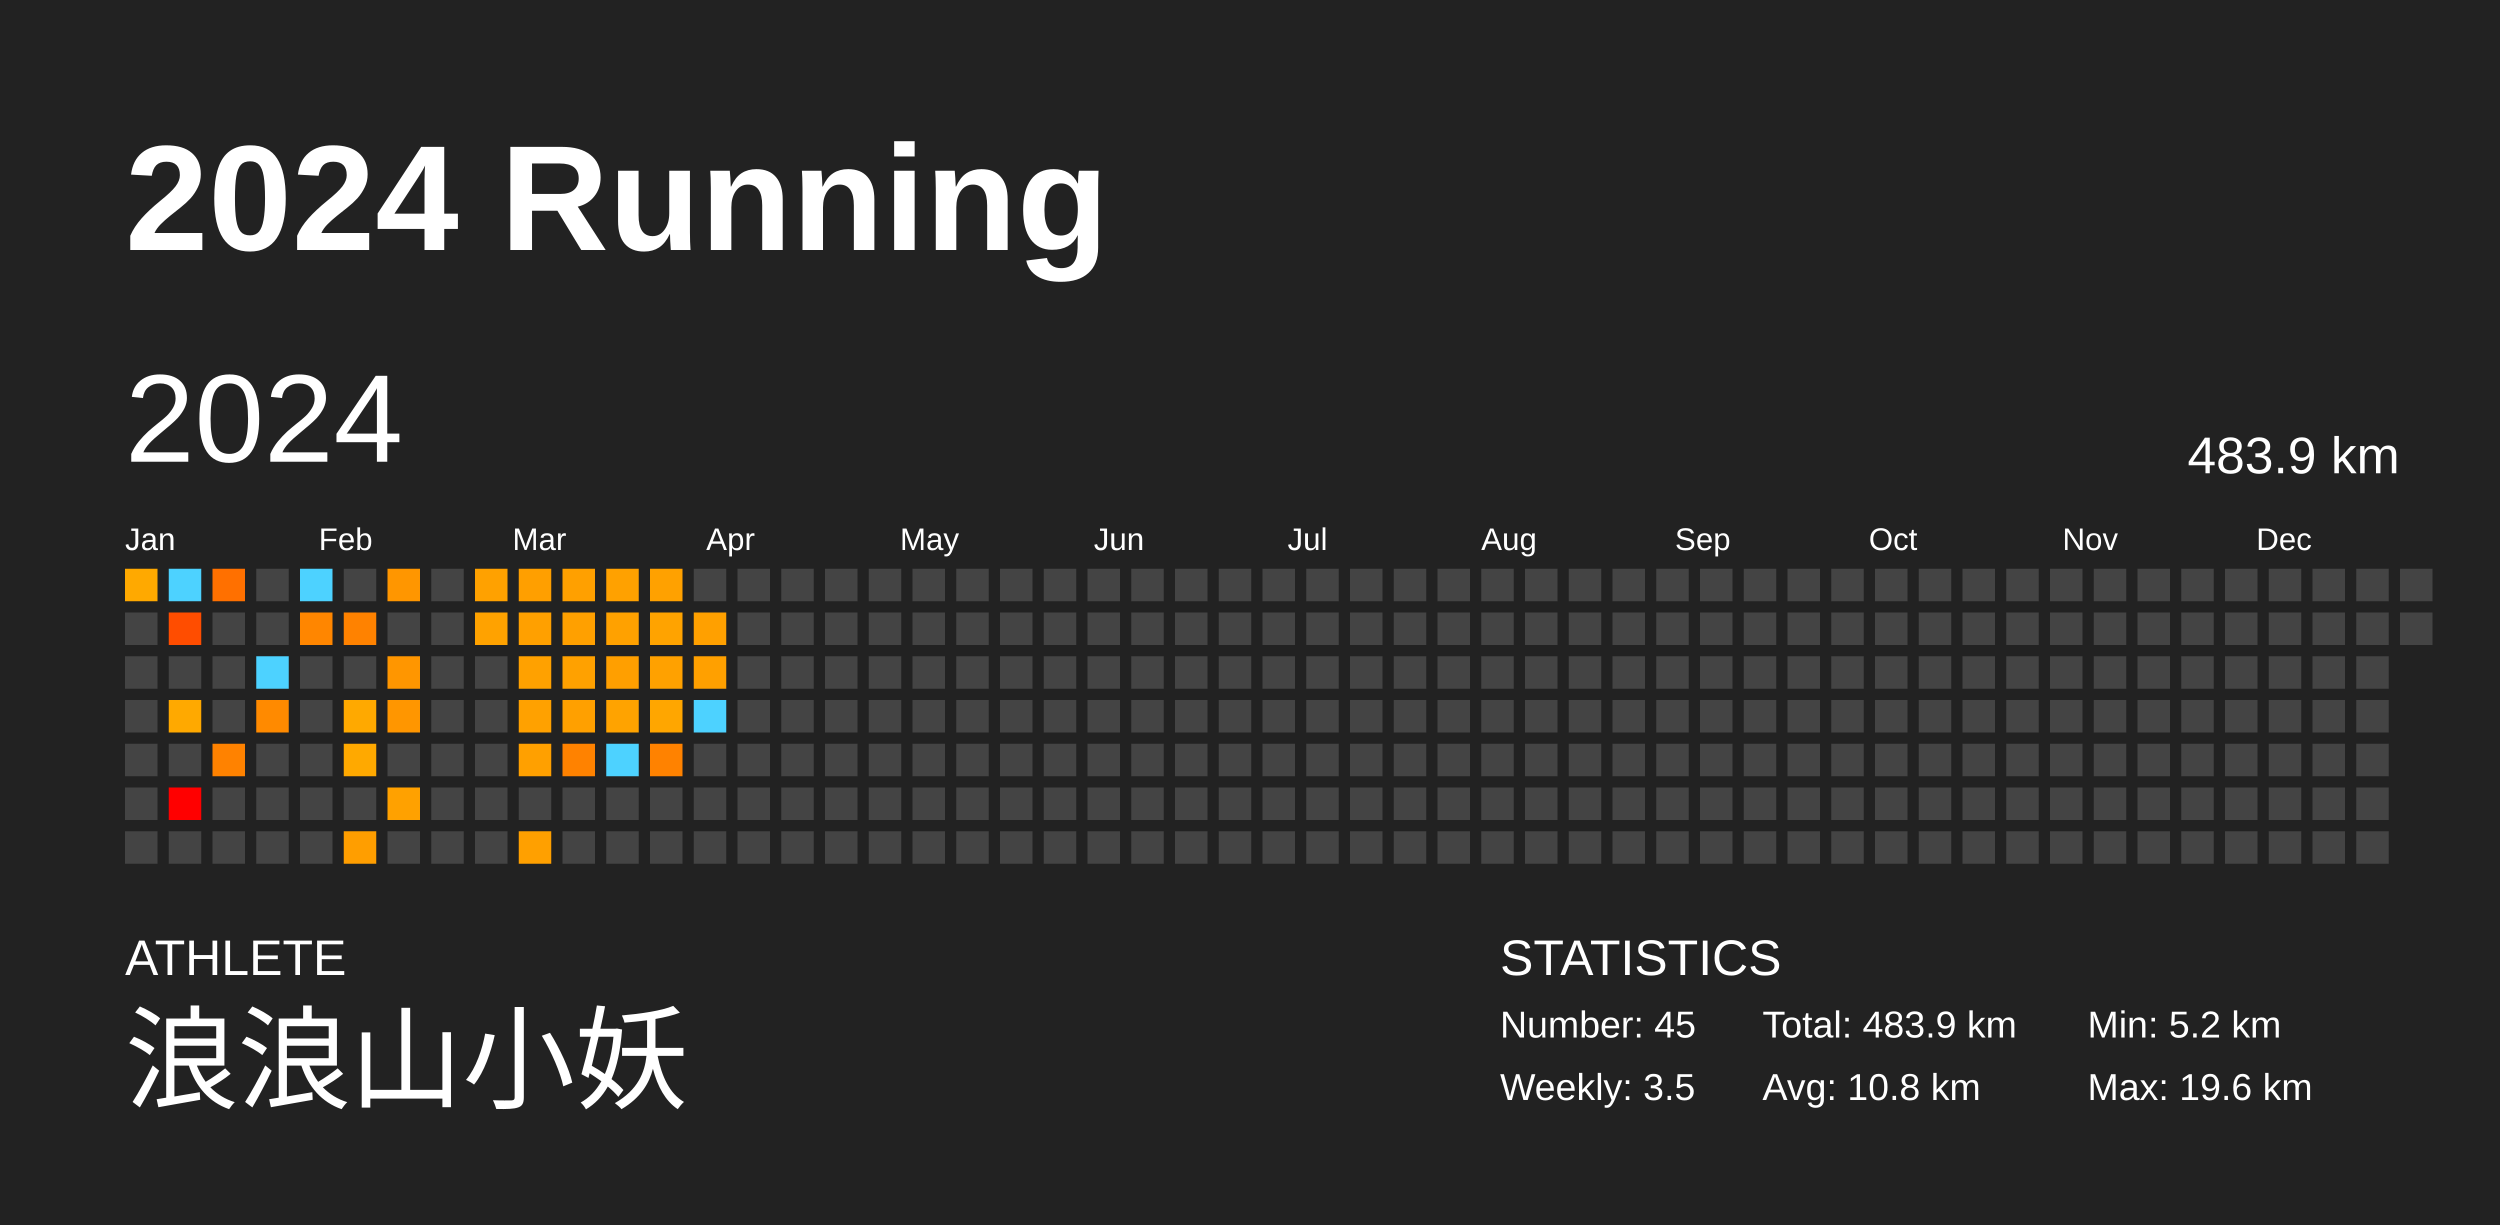
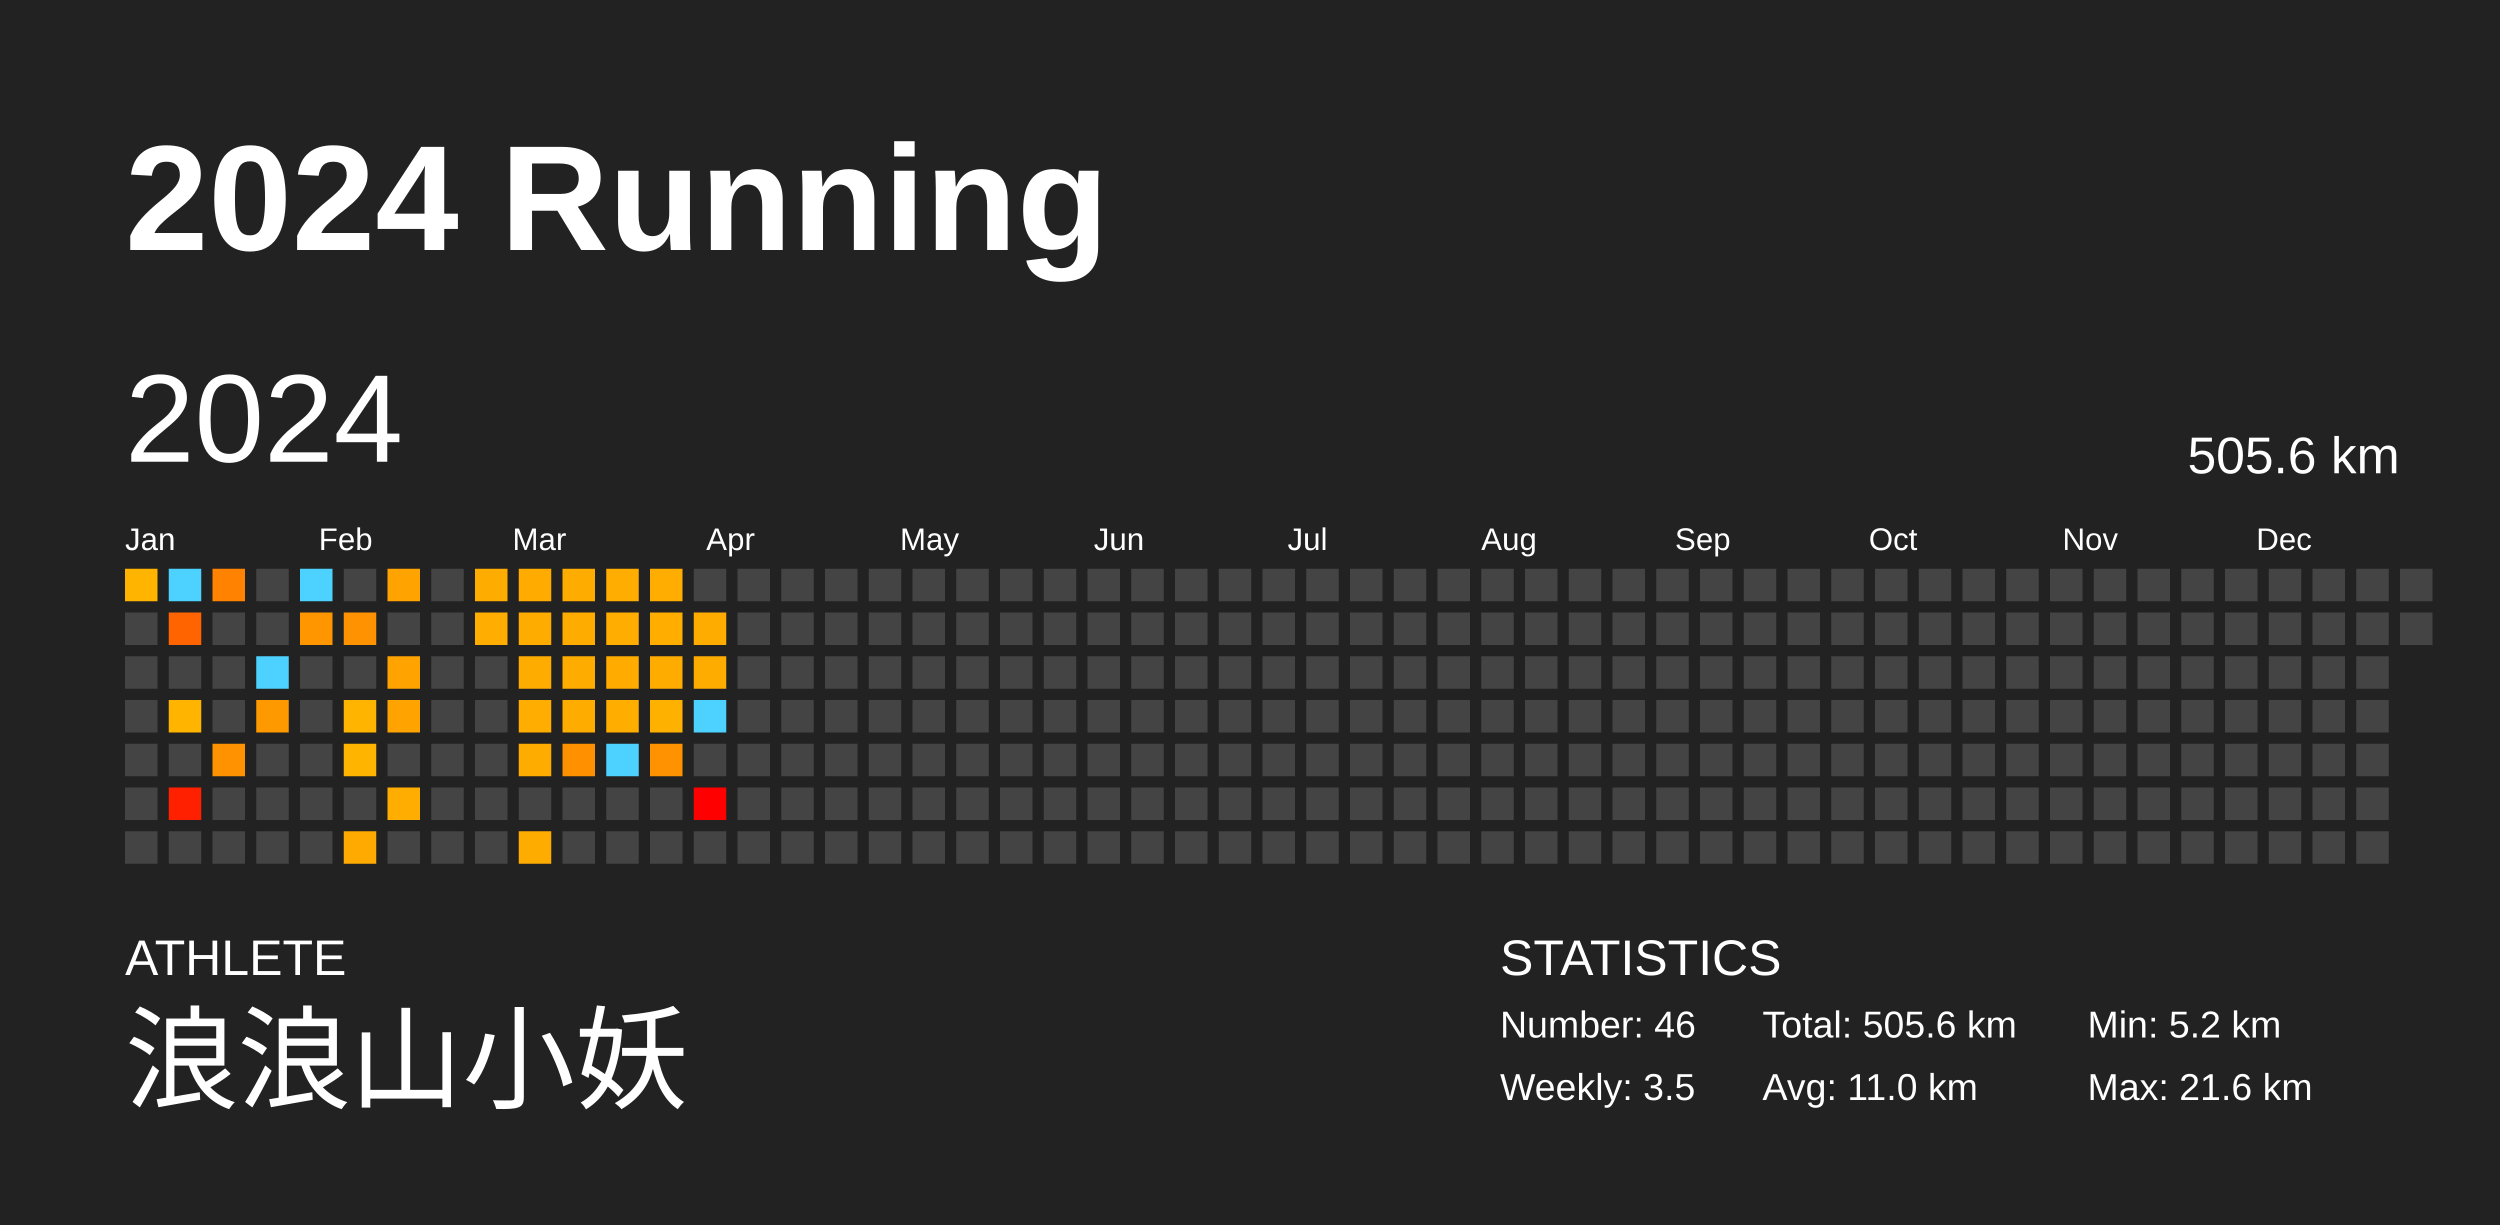
<svg xmlns="http://www.w3.org/2000/svg" baseProfile="full" height="98mm" version="1.1" viewBox="0,0,200,98" width="200mm">
  <defs />
  <rect fill="#222222" height="98" width="200" x="0" y="0" />
  <text fill="#FFFFFF" style="font-size:12px; font-family:Arial; font-weight:bold;" x="10" y="20">2024 Running</text>
  <text fill="#FFFFFF" style="font-size:4px; font-family:Arial" x="10" y="78">ATHLETE</text>
  <text fill="#FFFFFF" style="font-size:9px; font-family:Arial" x="10" y="88">浪浪山小妖</text>
  <text fill="#FFFFFF" style="font-size:4px; font-family:Arial" x="120" y="78">STATISTICS</text>
-   <text fill="#FFFFFF" style="font-size:3px; font-family:Arial" x="120" y="83">Number: 45</text>
+   <text fill="#FFFFFF" style="font-size:3px; font-family:Arial" x="120" y="83">Number: 46</text>
  <text fill="#FFFFFF" style="font-size:3px; font-family:Arial" x="120" y="88">Weekly: 3.5</text>
-   <text fill="#FFFFFF" style="font-size:3px; font-family:Arial" x="141" y="83">Total: 483.9 km</text>
-   <text fill="#FFFFFF" style="font-size:3px; font-family:Arial" x="141" y="88">Avg: 10.8 km</text>
+   <text fill="#FFFFFF" style="font-size:3px; font-family:Arial" x="141" y="83">Total: 505.6 km</text>
+   <text fill="#FFFFFF" style="font-size:3px; font-family:Arial" x="141" y="88">Avg: 11.0 km</text>
  <text fill="#FFFFFF" style="font-size:3px; font-family:Arial" x="167" y="83">Min: 5.2 km</text>
-   <text fill="#FFFFFF" style="font-size:3px; font-family:Arial" x="167" y="88">Max: 19.6 km</text>
+   <text fill="#FFFFFF" style="font-size:3px; font-family:Arial" x="167" y="88">Max: 21.6 km</text>
  <text dominant-baseline="hanging" fill="#FFFFFF" style="font-size:10.0px; font-family:Arial;" x="10" y="30">2024</text>
-   <text dominant-baseline="hanging" fill="#FFFFFF" style="font-size:4.125px; font-family:Arial;" x="175" y="35">483.9 km</text>
+   <text dominant-baseline="hanging" fill="#FFFFFF" style="font-size:4.125px; font-family:Arial;" x="175" y="35">505.6 km</text>
  <text fill="#FFFFFF" style="font-size:2.5px; font-family:Arial" x="10.0" y="44">Jan</text>
  <text fill="#FFFFFF" style="font-size:2.5px; font-family:Arial" x="25.5" y="44">Feb</text>
  <text fill="#FFFFFF" style="font-size:2.5px; font-family:Arial" x="41.0" y="44">Mar</text>
  <text fill="#FFFFFF" style="font-size:2.5px; font-family:Arial" x="56.5" y="44">Apr</text>
  <text fill="#FFFFFF" style="font-size:2.5px; font-family:Arial" x="72.0" y="44">May</text>
  <text fill="#FFFFFF" style="font-size:2.5px; font-family:Arial" x="87.5" y="44">Jun</text>
  <text fill="#FFFFFF" style="font-size:2.5px; font-family:Arial" x="103.0" y="44">Jul</text>
  <text fill="#FFFFFF" style="font-size:2.5px; font-family:Arial" x="118.5" y="44">Aug</text>
  <text fill="#FFFFFF" style="font-size:2.5px; font-family:Arial" x="134.0" y="44">Sep</text>
  <text fill="#FFFFFF" style="font-size:2.5px; font-family:Arial" x="149.5" y="44">Oct</text>
  <text fill="#FFFFFF" style="font-size:2.5px; font-family:Arial" x="165.0" y="44">Nov</text>
  <text fill="#FFFFFF" style="font-size:2.5px; font-family:Arial" x="180.5" y="44">Dec</text>
-   <rect fill="#ffa900" height="2.6" width="2.6" x="10.0" y="45.5" />
+   <rect fill="#ffb400" height="2.6" width="2.6" x="10.0" y="45.5" />
  <rect fill="#444444" height="2.6" width="2.6" x="10.0" y="49.0" />
  <rect fill="#444444" height="2.6" width="2.6" x="10.0" y="52.5" />
  <rect fill="#444444" height="2.6" width="2.6" x="10.0" y="56.0" />
  <rect fill="#444444" height="2.6" width="2.6" x="10.0" y="59.5" />
  <rect fill="#444444" height="2.6" width="2.6" x="10.0" y="63.0" />
  <rect fill="#444444" height="2.6" width="2.6" x="10.0" y="66.5" />
  <rect fill="#4dd2ff" height="2.6" width="2.6" x="13.5" y="45.5" />
-   <rect fill="#ff4d00" height="2.6" width="2.6" x="13.5" y="49.0" />
+   <rect fill="#ff6400" height="2.6" width="2.6" x="13.5" y="49.0" />
  <rect fill="#444444" height="2.6" width="2.6" x="13.5" y="52.5" />
-   <rect fill="#ffa900" height="2.6" width="2.6" x="13.5" y="56.0" />
+   <rect fill="#ffb400" height="2.6" width="2.6" x="13.5" y="56.0" />
  <rect fill="#444444" height="2.6" width="2.6" x="13.5" y="59.5" />
-   <rect fill="#ff0000" height="2.6" width="2.6" x="13.5" y="63.0" />
+   <rect fill="#ff2000" height="2.6" width="2.6" x="13.5" y="63.0" />
  <rect fill="#444444" height="2.6" width="2.6" x="13.5" y="66.5" />
-   <rect fill="#ff7000" height="2.6" width="2.6" x="17.0" y="45.5" />
+   <rect fill="#ff8200" height="2.6" width="2.6" x="17.0" y="45.5" />
  <rect fill="#444444" height="2.6" width="2.6" x="17.0" y="49.0" />
  <rect fill="#444444" height="2.6" width="2.6" x="17.0" y="52.5" />
  <rect fill="#444444" height="2.6" width="2.6" x="17.0" y="56.0" />
-   <rect fill="#ff8200" height="2.6" width="2.6" x="17.0" y="59.5" />
+   <rect fill="#ff9200" height="2.6" width="2.6" x="17.0" y="59.5" />
  <rect fill="#444444" height="2.6" width="2.6" x="17.0" y="63.0" />
  <rect fill="#444444" height="2.6" width="2.6" x="17.0" y="66.5" />
  <rect fill="#444444" height="2.6" width="2.6" x="20.5" y="45.5" />
  <rect fill="#444444" height="2.6" width="2.6" x="20.5" y="49.0" />
  <rect fill="#4dd2ff" height="2.6" width="2.6" x="20.5" y="52.5" />
-   <rect fill="#ff8a00" height="2.6" width="2.6" x="20.5" y="56.0" />
+   <rect fill="#ff9900" height="2.6" width="2.6" x="20.5" y="56.0" />
  <rect fill="#444444" height="2.6" width="2.6" x="20.5" y="59.5" />
  <rect fill="#444444" height="2.6" width="2.6" x="20.5" y="63.0" />
  <rect fill="#444444" height="2.6" width="2.6" x="20.5" y="66.5" />
  <rect fill="#4dd2ff" height="2.6" width="2.6" x="24.0" y="45.5" />
-   <rect fill="#ff8600" height="2.6" width="2.6" x="24.0" y="49.0" />
+   <rect fill="#ff9600" height="2.6" width="2.6" x="24.0" y="49.0" />
  <rect fill="#444444" height="2.6" width="2.6" x="24.0" y="52.5" />
  <rect fill="#444444" height="2.6" width="2.6" x="24.0" y="56.0" />
  <rect fill="#444444" height="2.6" width="2.6" x="24.0" y="59.5" />
  <rect fill="#444444" height="2.6" width="2.6" x="24.0" y="63.0" />
  <rect fill="#444444" height="2.6" width="2.6" x="24.0" y="66.5" />
  <rect fill="#444444" height="2.6" width="2.6" x="27.5" y="45.5" />
-   <rect fill="#ff8200" height="2.6" width="2.6" x="27.5" y="49.0" />
+   <rect fill="#ff9200" height="2.6" width="2.6" x="27.5" y="49.0" />
  <rect fill="#444444" height="2.6" width="2.6" x="27.5" y="52.5" />
-   <rect fill="#ffa900" height="2.6" width="2.6" x="27.5" y="56.0" />
-   <rect fill="#ffa900" height="2.6" width="2.6" x="27.5" y="59.5" />
+   <rect fill="#ffb400" height="2.6" width="2.6" x="27.5" y="56.0" />
+   <rect fill="#ffb400" height="2.6" width="2.6" x="27.5" y="59.5" />
  <rect fill="#444444" height="2.6" width="2.6" x="27.5" y="63.0" />
-   <rect fill="#ff9e00" height="2.6" width="2.6" x="27.5" y="66.5" />
-   <rect fill="#ff9600" height="2.6" width="2.6" x="31.0" y="45.5" />
+   <rect fill="#ffaa00" height="2.6" width="2.6" x="27.5" y="66.5" />
+   <rect fill="#ffa300" height="2.6" width="2.6" x="31.0" y="45.5" />
  <rect fill="#444444" height="2.6" width="2.6" x="31.0" y="49.0" />
-   <rect fill="#ff9600" height="2.6" width="2.6" x="31.0" y="52.5" />
-   <rect fill="#ff9600" height="2.6" width="2.6" x="31.0" y="56.0" />
+   <rect fill="#ffa300" height="2.6" width="2.6" x="31.0" y="52.5" />
+   <rect fill="#ffa300" height="2.6" width="2.6" x="31.0" y="56.0" />
  <rect fill="#444444" height="2.6" width="2.6" x="31.0" y="59.5" />
-   <rect fill="#ffa100" height="2.6" width="2.6" x="31.0" y="63.0" />
+   <rect fill="#ffad00" height="2.6" width="2.6" x="31.0" y="63.0" />
  <rect fill="#444444" height="2.6" width="2.6" x="31.0" y="66.5" />
  <rect fill="#444444" height="2.6" width="2.6" x="34.5" y="45.5" />
  <rect fill="#444444" height="2.6" width="2.6" x="34.5" y="49.0" />
  <rect fill="#444444" height="2.6" width="2.6" x="34.5" y="52.5" />
  <rect fill="#444444" height="2.6" width="2.6" x="34.5" y="56.0" />
  <rect fill="#444444" height="2.6" width="2.6" x="34.5" y="59.5" />
  <rect fill="#444444" height="2.6" width="2.6" x="34.5" y="63.0" />
  <rect fill="#444444" height="2.6" width="2.6" x="34.5" y="66.5" />
-   <rect fill="#ffa100" height="2.6" width="2.6" x="38.0" y="45.5" />
-   <rect fill="#ffa200" height="2.6" width="2.6" x="38.0" y="49.0" />
+   <rect fill="#ffac00" height="2.6" width="2.6" x="38.0" y="45.5" />
+   <rect fill="#ffad00" height="2.6" width="2.6" x="38.0" y="49.0" />
  <rect fill="#444444" height="2.6" width="2.6" x="38.0" y="52.5" />
  <rect fill="#444444" height="2.6" width="2.6" x="38.0" y="56.0" />
  <rect fill="#444444" height="2.6" width="2.6" x="38.0" y="59.5" />
  <rect fill="#444444" height="2.6" width="2.6" x="38.0" y="63.0" />
  <rect fill="#444444" height="2.6" width="2.6" x="38.0" y="66.5" />
-   <rect fill="#ff9f00" height="2.6" width="2.6" x="41.5" y="45.5" />
-   <rect fill="#ffa000" height="2.6" width="2.6" x="41.5" y="49.0" />
-   <rect fill="#ffa100" height="2.6" width="2.6" x="41.5" y="52.5" />
-   <rect fill="#ffa100" height="2.6" width="2.6" x="41.5" y="56.0" />
-   <rect fill="#ffa000" height="2.6" width="2.6" x="41.5" y="59.5" />
+   <rect fill="#ffab00" height="2.6" width="2.6" x="41.5" y="45.5" />
+   <rect fill="#ffac00" height="2.6" width="2.6" x="41.5" y="49.0" />
+   <rect fill="#ffac00" height="2.6" width="2.6" x="41.5" y="52.5" />
+   <rect fill="#ffad00" height="2.6" width="2.6" x="41.5" y="56.0" />
+   <rect fill="#ffac00" height="2.6" width="2.6" x="41.5" y="59.5" />
  <rect fill="#444444" height="2.6" width="2.6" x="41.5" y="63.0" />
-   <rect fill="#ffa000" height="2.6" width="2.6" x="41.5" y="66.5" />
-   <rect fill="#ffa000" height="2.6" width="2.6" x="45.0" y="45.5" />
-   <rect fill="#ffa000" height="2.6" width="2.6" x="45.0" y="49.0" />
-   <rect fill="#ffa100" height="2.6" width="2.6" x="45.0" y="52.5" />
-   <rect fill="#ffa000" height="2.6" width="2.6" x="45.0" y="56.0" />
-   <rect fill="#ff8200" height="2.6" width="2.6" x="45.0" y="59.5" />
+   <rect fill="#ffac00" height="2.6" width="2.6" x="41.5" y="66.5" />
+   <rect fill="#ffac00" height="2.6" width="2.6" x="45.0" y="45.5" />
+   <rect fill="#ffac00" height="2.6" width="2.6" x="45.0" y="49.0" />
+   <rect fill="#ffac00" height="2.6" width="2.6" x="45.0" y="52.5" />
+   <rect fill="#ffac00" height="2.6" width="2.6" x="45.0" y="56.0" />
+   <rect fill="#ff9100" height="2.6" width="2.6" x="45.0" y="59.5" />
  <rect fill="#444444" height="2.6" width="2.6" x="45.0" y="63.0" />
  <rect fill="#444444" height="2.6" width="2.6" x="45.0" y="66.5" />
-   <rect fill="#ffa100" height="2.6" width="2.6" x="48.5" y="45.5" />
-   <rect fill="#ffa100" height="2.6" width="2.6" x="48.5" y="49.0" />
-   <rect fill="#ff9f00" height="2.6" width="2.6" x="48.5" y="52.5" />
-   <rect fill="#ffa300" height="2.6" width="2.6" x="48.5" y="56.0" />
+   <rect fill="#ffad00" height="2.6" width="2.6" x="48.5" y="45.5" />
+   <rect fill="#ffad00" height="2.6" width="2.6" x="48.5" y="49.0" />
+   <rect fill="#ffab00" height="2.6" width="2.6" x="48.5" y="52.5" />
+   <rect fill="#ffae00" height="2.6" width="2.6" x="48.5" y="56.0" />
  <rect fill="#4dd2ff" height="2.6" width="2.6" x="48.5" y="59.5" />
  <rect fill="#444444" height="2.6" width="2.6" x="48.5" y="63.0" />
  <rect fill="#444444" height="2.6" width="2.6" x="48.5" y="66.5" />
-   <rect fill="#ffa100" height="2.6" width="2.6" x="52.0" y="45.5" />
-   <rect fill="#ffa300" height="2.6" width="2.6" x="52.0" y="49.0" />
-   <rect fill="#ffa100" height="2.6" width="2.6" x="52.0" y="52.5" />
-   <rect fill="#ffa600" height="2.6" width="2.6" x="52.0" y="56.0" />
-   <rect fill="#ff8200" height="2.6" width="2.6" x="52.0" y="59.5" />
+   <rect fill="#ffad00" height="2.6" width="2.6" x="52.0" y="45.5" />
+   <rect fill="#ffae00" height="2.6" width="2.6" x="52.0" y="49.0" />
+   <rect fill="#ffac00" height="2.6" width="2.6" x="52.0" y="52.5" />
+   <rect fill="#ffb100" height="2.6" width="2.6" x="52.0" y="56.0" />
+   <rect fill="#ff9200" height="2.6" width="2.6" x="52.0" y="59.5" />
  <rect fill="#444444" height="2.6" width="2.6" x="52.0" y="63.0" />
  <rect fill="#444444" height="2.6" width="2.6" x="52.0" y="66.5" />
  <rect fill="#444444" height="2.6" width="2.6" x="55.5" y="45.5" />
-   <rect fill="#ffa000" height="2.6" width="2.6" x="55.5" y="49.0" />
-   <rect fill="#ffa000" height="2.6" width="2.6" x="55.5" y="52.5" />
+   <rect fill="#ffac00" height="2.6" width="2.6" x="55.5" y="49.0" />
+   <rect fill="#ffac00" height="2.6" width="2.6" x="55.5" y="52.5" />
  <rect fill="#4dd2ff" height="2.6" width="2.6" x="55.5" y="56.0" />
  <rect fill="#444444" height="2.6" width="2.6" x="55.5" y="59.5" />
-   <rect fill="#444444" height="2.6" width="2.6" x="55.5" y="63.0" />
+   <rect fill="red" height="2.6" width="2.6" x="55.5" y="63.0" />
  <rect fill="#444444" height="2.6" width="2.6" x="55.5" y="66.5" />
  <rect fill="#444444" height="2.6" width="2.6" x="59.0" y="45.5" />
  <rect fill="#444444" height="2.6" width="2.6" x="59.0" y="49.0" />
  <rect fill="#444444" height="2.6" width="2.6" x="59.0" y="52.5" />
  <rect fill="#444444" height="2.6" width="2.6" x="59.0" y="56.0" />
  <rect fill="#444444" height="2.6" width="2.6" x="59.0" y="59.5" />
  <rect fill="#444444" height="2.6" width="2.6" x="59.0" y="63.0" />
  <rect fill="#444444" height="2.6" width="2.6" x="59.0" y="66.5" />
  <rect fill="#444444" height="2.6" width="2.6" x="62.5" y="45.5" />
  <rect fill="#444444" height="2.6" width="2.6" x="62.5" y="49.0" />
  <rect fill="#444444" height="2.6" width="2.6" x="62.5" y="52.5" />
  <rect fill="#444444" height="2.6" width="2.6" x="62.5" y="56.0" />
  <rect fill="#444444" height="2.6" width="2.6" x="62.5" y="59.5" />
  <rect fill="#444444" height="2.6" width="2.6" x="62.5" y="63.0" />
  <rect fill="#444444" height="2.6" width="2.6" x="62.5" y="66.5" />
  <rect fill="#444444" height="2.6" width="2.6" x="66.0" y="45.5" />
  <rect fill="#444444" height="2.6" width="2.6" x="66.0" y="49.0" />
  <rect fill="#444444" height="2.6" width="2.6" x="66.0" y="52.5" />
  <rect fill="#444444" height="2.6" width="2.6" x="66.0" y="56.0" />
  <rect fill="#444444" height="2.6" width="2.6" x="66.0" y="59.5" />
  <rect fill="#444444" height="2.6" width="2.6" x="66.0" y="63.0" />
  <rect fill="#444444" height="2.6" width="2.6" x="66.0" y="66.5" />
  <rect fill="#444444" height="2.6" width="2.6" x="69.5" y="45.5" />
  <rect fill="#444444" height="2.6" width="2.6" x="69.5" y="49.0" />
  <rect fill="#444444" height="2.6" width="2.6" x="69.5" y="52.5" />
  <rect fill="#444444" height="2.6" width="2.6" x="69.5" y="56.0" />
  <rect fill="#444444" height="2.6" width="2.6" x="69.5" y="59.5" />
  <rect fill="#444444" height="2.6" width="2.6" x="69.5" y="63.0" />
  <rect fill="#444444" height="2.6" width="2.6" x="69.5" y="66.5" />
  <rect fill="#444444" height="2.6" width="2.6" x="73.0" y="45.5" />
  <rect fill="#444444" height="2.6" width="2.6" x="73.0" y="49.0" />
  <rect fill="#444444" height="2.6" width="2.6" x="73.0" y="52.5" />
  <rect fill="#444444" height="2.6" width="2.6" x="73.0" y="56.0" />
  <rect fill="#444444" height="2.6" width="2.6" x="73.0" y="59.5" />
  <rect fill="#444444" height="2.6" width="2.6" x="73.0" y="63.0" />
  <rect fill="#444444" height="2.6" width="2.6" x="73.0" y="66.5" />
  <rect fill="#444444" height="2.6" width="2.6" x="76.5" y="45.5" />
  <rect fill="#444444" height="2.6" width="2.6" x="76.5" y="49.0" />
  <rect fill="#444444" height="2.6" width="2.6" x="76.5" y="52.5" />
  <rect fill="#444444" height="2.6" width="2.6" x="76.5" y="56.0" />
  <rect fill="#444444" height="2.6" width="2.6" x="76.5" y="59.5" />
  <rect fill="#444444" height="2.6" width="2.6" x="76.5" y="63.0" />
  <rect fill="#444444" height="2.6" width="2.6" x="76.5" y="66.5" />
  <rect fill="#444444" height="2.6" width="2.6" x="80.0" y="45.5" />
  <rect fill="#444444" height="2.6" width="2.6" x="80.0" y="49.0" />
  <rect fill="#444444" height="2.6" width="2.6" x="80.0" y="52.5" />
  <rect fill="#444444" height="2.6" width="2.6" x="80.0" y="56.0" />
  <rect fill="#444444" height="2.6" width="2.6" x="80.0" y="59.5" />
  <rect fill="#444444" height="2.6" width="2.6" x="80.0" y="63.0" />
  <rect fill="#444444" height="2.6" width="2.6" x="80.0" y="66.5" />
  <rect fill="#444444" height="2.6" width="2.6" x="83.5" y="45.5" />
  <rect fill="#444444" height="2.6" width="2.6" x="83.5" y="49.0" />
  <rect fill="#444444" height="2.6" width="2.6" x="83.5" y="52.5" />
  <rect fill="#444444" height="2.6" width="2.6" x="83.5" y="56.0" />
  <rect fill="#444444" height="2.6" width="2.6" x="83.5" y="59.5" />
  <rect fill="#444444" height="2.6" width="2.6" x="83.5" y="63.0" />
  <rect fill="#444444" height="2.6" width="2.6" x="83.5" y="66.5" />
  <rect fill="#444444" height="2.6" width="2.6" x="87.0" y="45.5" />
  <rect fill="#444444" height="2.6" width="2.6" x="87.0" y="49.0" />
  <rect fill="#444444" height="2.6" width="2.6" x="87.0" y="52.5" />
  <rect fill="#444444" height="2.6" width="2.6" x="87.0" y="56.0" />
  <rect fill="#444444" height="2.6" width="2.6" x="87.0" y="59.5" />
  <rect fill="#444444" height="2.6" width="2.6" x="87.0" y="63.0" />
  <rect fill="#444444" height="2.6" width="2.6" x="87.0" y="66.5" />
  <rect fill="#444444" height="2.6" width="2.6" x="90.5" y="45.5" />
  <rect fill="#444444" height="2.6" width="2.6" x="90.5" y="49.0" />
  <rect fill="#444444" height="2.6" width="2.6" x="90.5" y="52.5" />
  <rect fill="#444444" height="2.6" width="2.6" x="90.5" y="56.0" />
  <rect fill="#444444" height="2.6" width="2.6" x="90.5" y="59.5" />
  <rect fill="#444444" height="2.6" width="2.6" x="90.5" y="63.0" />
  <rect fill="#444444" height="2.6" width="2.6" x="90.5" y="66.5" />
  <rect fill="#444444" height="2.6" width="2.6" x="94.0" y="45.5" />
  <rect fill="#444444" height="2.6" width="2.6" x="94.0" y="49.0" />
  <rect fill="#444444" height="2.6" width="2.6" x="94.0" y="52.5" />
  <rect fill="#444444" height="2.6" width="2.6" x="94.0" y="56.0" />
  <rect fill="#444444" height="2.6" width="2.6" x="94.0" y="59.5" />
  <rect fill="#444444" height="2.6" width="2.6" x="94.0" y="63.0" />
  <rect fill="#444444" height="2.6" width="2.6" x="94.0" y="66.5" />
  <rect fill="#444444" height="2.6" width="2.6" x="97.5" y="45.5" />
  <rect fill="#444444" height="2.6" width="2.6" x="97.5" y="49.0" />
  <rect fill="#444444" height="2.6" width="2.6" x="97.5" y="52.5" />
  <rect fill="#444444" height="2.6" width="2.6" x="97.5" y="56.0" />
  <rect fill="#444444" height="2.6" width="2.6" x="97.5" y="59.5" />
  <rect fill="#444444" height="2.6" width="2.6" x="97.5" y="63.0" />
  <rect fill="#444444" height="2.6" width="2.6" x="97.5" y="66.5" />
  <rect fill="#444444" height="2.6" width="2.6" x="101.0" y="45.5" />
  <rect fill="#444444" height="2.6" width="2.6" x="101.0" y="49.0" />
  <rect fill="#444444" height="2.6" width="2.6" x="101.0" y="52.5" />
  <rect fill="#444444" height="2.6" width="2.6" x="101.0" y="56.0" />
  <rect fill="#444444" height="2.6" width="2.6" x="101.0" y="59.5" />
  <rect fill="#444444" height="2.6" width="2.6" x="101.0" y="63.0" />
  <rect fill="#444444" height="2.6" width="2.6" x="101.0" y="66.5" />
  <rect fill="#444444" height="2.6" width="2.6" x="104.5" y="45.5" />
  <rect fill="#444444" height="2.6" width="2.6" x="104.5" y="49.0" />
  <rect fill="#444444" height="2.6" width="2.6" x="104.5" y="52.5" />
  <rect fill="#444444" height="2.6" width="2.6" x="104.5" y="56.0" />
  <rect fill="#444444" height="2.6" width="2.6" x="104.5" y="59.5" />
  <rect fill="#444444" height="2.6" width="2.6" x="104.5" y="63.0" />
  <rect fill="#444444" height="2.6" width="2.6" x="104.5" y="66.5" />
  <rect fill="#444444" height="2.6" width="2.6" x="108.0" y="45.5" />
  <rect fill="#444444" height="2.6" width="2.6" x="108.0" y="49.0" />
  <rect fill="#444444" height="2.6" width="2.6" x="108.0" y="52.5" />
  <rect fill="#444444" height="2.6" width="2.6" x="108.0" y="56.0" />
  <rect fill="#444444" height="2.6" width="2.6" x="108.0" y="59.5" />
  <rect fill="#444444" height="2.6" width="2.6" x="108.0" y="63.0" />
  <rect fill="#444444" height="2.6" width="2.6" x="108.0" y="66.5" />
  <rect fill="#444444" height="2.6" width="2.6" x="111.5" y="45.5" />
  <rect fill="#444444" height="2.6" width="2.6" x="111.5" y="49.0" />
  <rect fill="#444444" height="2.6" width="2.6" x="111.5" y="52.5" />
  <rect fill="#444444" height="2.6" width="2.6" x="111.5" y="56.0" />
  <rect fill="#444444" height="2.6" width="2.6" x="111.5" y="59.5" />
  <rect fill="#444444" height="2.6" width="2.6" x="111.5" y="63.0" />
  <rect fill="#444444" height="2.6" width="2.6" x="111.5" y="66.5" />
  <rect fill="#444444" height="2.6" width="2.6" x="115.0" y="45.5" />
  <rect fill="#444444" height="2.6" width="2.6" x="115.0" y="49.0" />
  <rect fill="#444444" height="2.6" width="2.6" x="115.0" y="52.5" />
  <rect fill="#444444" height="2.6" width="2.6" x="115.0" y="56.0" />
  <rect fill="#444444" height="2.6" width="2.6" x="115.0" y="59.5" />
  <rect fill="#444444" height="2.6" width="2.6" x="115.0" y="63.0" />
  <rect fill="#444444" height="2.6" width="2.6" x="115.0" y="66.5" />
  <rect fill="#444444" height="2.6" width="2.6" x="118.5" y="45.5" />
  <rect fill="#444444" height="2.6" width="2.6" x="118.5" y="49.0" />
  <rect fill="#444444" height="2.6" width="2.6" x="118.5" y="52.5" />
  <rect fill="#444444" height="2.6" width="2.6" x="118.5" y="56.0" />
  <rect fill="#444444" height="2.6" width="2.6" x="118.5" y="59.5" />
  <rect fill="#444444" height="2.6" width="2.6" x="118.5" y="63.0" />
  <rect fill="#444444" height="2.6" width="2.6" x="118.5" y="66.5" />
  <rect fill="#444444" height="2.6" width="2.6" x="122.0" y="45.5" />
  <rect fill="#444444" height="2.6" width="2.6" x="122.0" y="49.0" />
  <rect fill="#444444" height="2.6" width="2.6" x="122.0" y="52.5" />
  <rect fill="#444444" height="2.6" width="2.6" x="122.0" y="56.0" />
  <rect fill="#444444" height="2.6" width="2.6" x="122.0" y="59.5" />
  <rect fill="#444444" height="2.6" width="2.6" x="122.0" y="63.0" />
  <rect fill="#444444" height="2.6" width="2.6" x="122.0" y="66.5" />
  <rect fill="#444444" height="2.6" width="2.6" x="125.5" y="45.5" />
  <rect fill="#444444" height="2.6" width="2.6" x="125.5" y="49.0" />
  <rect fill="#444444" height="2.6" width="2.6" x="125.5" y="52.5" />
  <rect fill="#444444" height="2.6" width="2.6" x="125.5" y="56.0" />
  <rect fill="#444444" height="2.6" width="2.6" x="125.5" y="59.5" />
  <rect fill="#444444" height="2.6" width="2.6" x="125.5" y="63.0" />
  <rect fill="#444444" height="2.6" width="2.6" x="125.5" y="66.5" />
  <rect fill="#444444" height="2.6" width="2.6" x="129.0" y="45.5" />
  <rect fill="#444444" height="2.6" width="2.6" x="129.0" y="49.0" />
  <rect fill="#444444" height="2.6" width="2.6" x="129.0" y="52.5" />
  <rect fill="#444444" height="2.6" width="2.6" x="129.0" y="56.0" />
  <rect fill="#444444" height="2.6" width="2.6" x="129.0" y="59.5" />
  <rect fill="#444444" height="2.6" width="2.6" x="129.0" y="63.0" />
  <rect fill="#444444" height="2.6" width="2.6" x="129.0" y="66.5" />
  <rect fill="#444444" height="2.6" width="2.6" x="132.5" y="45.5" />
  <rect fill="#444444" height="2.6" width="2.6" x="132.5" y="49.0" />
  <rect fill="#444444" height="2.6" width="2.6" x="132.5" y="52.5" />
  <rect fill="#444444" height="2.6" width="2.6" x="132.5" y="56.0" />
  <rect fill="#444444" height="2.6" width="2.6" x="132.5" y="59.5" />
  <rect fill="#444444" height="2.6" width="2.6" x="132.5" y="63.0" />
  <rect fill="#444444" height="2.6" width="2.6" x="132.5" y="66.5" />
  <rect fill="#444444" height="2.6" width="2.6" x="136.0" y="45.5" />
  <rect fill="#444444" height="2.6" width="2.6" x="136.0" y="49.0" />
  <rect fill="#444444" height="2.6" width="2.6" x="136.0" y="52.5" />
  <rect fill="#444444" height="2.6" width="2.6" x="136.0" y="56.0" />
  <rect fill="#444444" height="2.6" width="2.6" x="136.0" y="59.5" />
  <rect fill="#444444" height="2.6" width="2.6" x="136.0" y="63.0" />
  <rect fill="#444444" height="2.6" width="2.6" x="136.0" y="66.5" />
  <rect fill="#444444" height="2.6" width="2.6" x="139.5" y="45.5" />
  <rect fill="#444444" height="2.6" width="2.6" x="139.5" y="49.0" />
  <rect fill="#444444" height="2.6" width="2.6" x="139.5" y="52.5" />
  <rect fill="#444444" height="2.6" width="2.6" x="139.5" y="56.0" />
  <rect fill="#444444" height="2.6" width="2.6" x="139.5" y="59.5" />
  <rect fill="#444444" height="2.6" width="2.6" x="139.5" y="63.0" />
  <rect fill="#444444" height="2.6" width="2.6" x="139.5" y="66.5" />
  <rect fill="#444444" height="2.6" width="2.6" x="143.0" y="45.5" />
  <rect fill="#444444" height="2.6" width="2.6" x="143.0" y="49.0" />
  <rect fill="#444444" height="2.6" width="2.6" x="143.0" y="52.5" />
  <rect fill="#444444" height="2.6" width="2.6" x="143.0" y="56.0" />
  <rect fill="#444444" height="2.6" width="2.6" x="143.0" y="59.5" />
  <rect fill="#444444" height="2.6" width="2.6" x="143.0" y="63.0" />
  <rect fill="#444444" height="2.6" width="2.6" x="143.0" y="66.5" />
  <rect fill="#444444" height="2.6" width="2.6" x="146.5" y="45.5" />
  <rect fill="#444444" height="2.6" width="2.6" x="146.5" y="49.0" />
  <rect fill="#444444" height="2.6" width="2.6" x="146.5" y="52.5" />
  <rect fill="#444444" height="2.6" width="2.6" x="146.5" y="56.0" />
  <rect fill="#444444" height="2.6" width="2.6" x="146.5" y="59.5" />
  <rect fill="#444444" height="2.6" width="2.6" x="146.5" y="63.0" />
  <rect fill="#444444" height="2.6" width="2.6" x="146.5" y="66.5" />
  <rect fill="#444444" height="2.6" width="2.6" x="150.0" y="45.5" />
  <rect fill="#444444" height="2.6" width="2.6" x="150.0" y="49.0" />
  <rect fill="#444444" height="2.6" width="2.6" x="150.0" y="52.5" />
  <rect fill="#444444" height="2.6" width="2.6" x="150.0" y="56.0" />
  <rect fill="#444444" height="2.6" width="2.6" x="150.0" y="59.5" />
  <rect fill="#444444" height="2.6" width="2.6" x="150.0" y="63.0" />
  <rect fill="#444444" height="2.6" width="2.6" x="150.0" y="66.5" />
  <rect fill="#444444" height="2.6" width="2.6" x="153.5" y="45.5" />
  <rect fill="#444444" height="2.6" width="2.6" x="153.5" y="49.0" />
  <rect fill="#444444" height="2.6" width="2.6" x="153.5" y="52.5" />
  <rect fill="#444444" height="2.6" width="2.6" x="153.5" y="56.0" />
  <rect fill="#444444" height="2.6" width="2.6" x="153.5" y="59.5" />
  <rect fill="#444444" height="2.6" width="2.6" x="153.5" y="63.0" />
  <rect fill="#444444" height="2.6" width="2.6" x="153.5" y="66.5" />
  <rect fill="#444444" height="2.6" width="2.6" x="157.0" y="45.5" />
  <rect fill="#444444" height="2.6" width="2.6" x="157.0" y="49.0" />
  <rect fill="#444444" height="2.6" width="2.6" x="157.0" y="52.5" />
  <rect fill="#444444" height="2.6" width="2.6" x="157.0" y="56.0" />
  <rect fill="#444444" height="2.6" width="2.6" x="157.0" y="59.5" />
  <rect fill="#444444" height="2.6" width="2.6" x="157.0" y="63.0" />
  <rect fill="#444444" height="2.6" width="2.6" x="157.0" y="66.5" />
  <rect fill="#444444" height="2.6" width="2.6" x="160.5" y="45.5" />
  <rect fill="#444444" height="2.6" width="2.6" x="160.5" y="49.0" />
  <rect fill="#444444" height="2.6" width="2.6" x="160.5" y="52.5" />
  <rect fill="#444444" height="2.6" width="2.6" x="160.5" y="56.0" />
  <rect fill="#444444" height="2.6" width="2.6" x="160.5" y="59.5" />
  <rect fill="#444444" height="2.6" width="2.6" x="160.5" y="63.0" />
  <rect fill="#444444" height="2.6" width="2.6" x="160.5" y="66.5" />
  <rect fill="#444444" height="2.6" width="2.6" x="164.0" y="45.5" />
  <rect fill="#444444" height="2.6" width="2.6" x="164.0" y="49.0" />
  <rect fill="#444444" height="2.6" width="2.6" x="164.0" y="52.5" />
  <rect fill="#444444" height="2.6" width="2.6" x="164.0" y="56.0" />
  <rect fill="#444444" height="2.6" width="2.6" x="164.0" y="59.5" />
  <rect fill="#444444" height="2.6" width="2.6" x="164.0" y="63.0" />
  <rect fill="#444444" height="2.6" width="2.6" x="164.0" y="66.5" />
  <rect fill="#444444" height="2.6" width="2.6" x="167.5" y="45.5" />
  <rect fill="#444444" height="2.6" width="2.6" x="167.5" y="49.0" />
  <rect fill="#444444" height="2.6" width="2.6" x="167.5" y="52.5" />
  <rect fill="#444444" height="2.6" width="2.6" x="167.5" y="56.0" />
  <rect fill="#444444" height="2.6" width="2.6" x="167.5" y="59.5" />
  <rect fill="#444444" height="2.6" width="2.6" x="167.5" y="63.0" />
  <rect fill="#444444" height="2.6" width="2.6" x="167.5" y="66.5" />
  <rect fill="#444444" height="2.6" width="2.6" x="171.0" y="45.5" />
  <rect fill="#444444" height="2.6" width="2.6" x="171.0" y="49.0" />
  <rect fill="#444444" height="2.6" width="2.6" x="171.0" y="52.5" />
  <rect fill="#444444" height="2.6" width="2.6" x="171.0" y="56.0" />
  <rect fill="#444444" height="2.6" width="2.6" x="171.0" y="59.5" />
  <rect fill="#444444" height="2.6" width="2.6" x="171.0" y="63.0" />
  <rect fill="#444444" height="2.6" width="2.6" x="171.0" y="66.5" />
  <rect fill="#444444" height="2.6" width="2.6" x="174.5" y="45.5" />
  <rect fill="#444444" height="2.6" width="2.6" x="174.5" y="49.0" />
  <rect fill="#444444" height="2.6" width="2.6" x="174.5" y="52.5" />
  <rect fill="#444444" height="2.6" width="2.6" x="174.5" y="56.0" />
  <rect fill="#444444" height="2.6" width="2.6" x="174.5" y="59.5" />
  <rect fill="#444444" height="2.6" width="2.6" x="174.5" y="63.0" />
  <rect fill="#444444" height="2.6" width="2.6" x="174.5" y="66.5" />
  <rect fill="#444444" height="2.6" width="2.6" x="178.0" y="45.5" />
  <rect fill="#444444" height="2.6" width="2.6" x="178.0" y="49.0" />
  <rect fill="#444444" height="2.6" width="2.6" x="178.0" y="52.5" />
  <rect fill="#444444" height="2.6" width="2.6" x="178.0" y="56.0" />
  <rect fill="#444444" height="2.6" width="2.6" x="178.0" y="59.5" />
  <rect fill="#444444" height="2.6" width="2.6" x="178.0" y="63.0" />
  <rect fill="#444444" height="2.6" width="2.6" x="178.0" y="66.5" />
  <rect fill="#444444" height="2.6" width="2.6" x="181.5" y="45.5" />
  <rect fill="#444444" height="2.6" width="2.6" x="181.5" y="49.0" />
  <rect fill="#444444" height="2.6" width="2.6" x="181.5" y="52.5" />
  <rect fill="#444444" height="2.6" width="2.6" x="181.5" y="56.0" />
  <rect fill="#444444" height="2.6" width="2.6" x="181.5" y="59.5" />
  <rect fill="#444444" height="2.6" width="2.6" x="181.5" y="63.0" />
  <rect fill="#444444" height="2.6" width="2.6" x="181.5" y="66.5" />
  <rect fill="#444444" height="2.6" width="2.6" x="185.0" y="45.5" />
  <rect fill="#444444" height="2.6" width="2.6" x="185.0" y="49.0" />
  <rect fill="#444444" height="2.6" width="2.6" x="185.0" y="52.5" />
  <rect fill="#444444" height="2.6" width="2.6" x="185.0" y="56.0" />
  <rect fill="#444444" height="2.6" width="2.6" x="185.0" y="59.5" />
  <rect fill="#444444" height="2.6" width="2.6" x="185.0" y="63.0" />
  <rect fill="#444444" height="2.6" width="2.6" x="185.0" y="66.5" />
  <rect fill="#444444" height="2.6" width="2.6" x="188.5" y="45.5" />
  <rect fill="#444444" height="2.6" width="2.6" x="188.5" y="49.0" />
  <rect fill="#444444" height="2.6" width="2.6" x="188.5" y="52.5" />
  <rect fill="#444444" height="2.6" width="2.6" x="188.5" y="56.0" />
  <rect fill="#444444" height="2.6" width="2.6" x="188.5" y="59.5" />
  <rect fill="#444444" height="2.6" width="2.6" x="188.5" y="63.0" />
  <rect fill="#444444" height="2.6" width="2.6" x="188.5" y="66.5" />
  <rect fill="#444444" height="2.6" width="2.6" x="192.0" y="45.5" />
  <rect fill="#444444" height="2.6" width="2.6" x="192.0" y="49.0" />
</svg>
